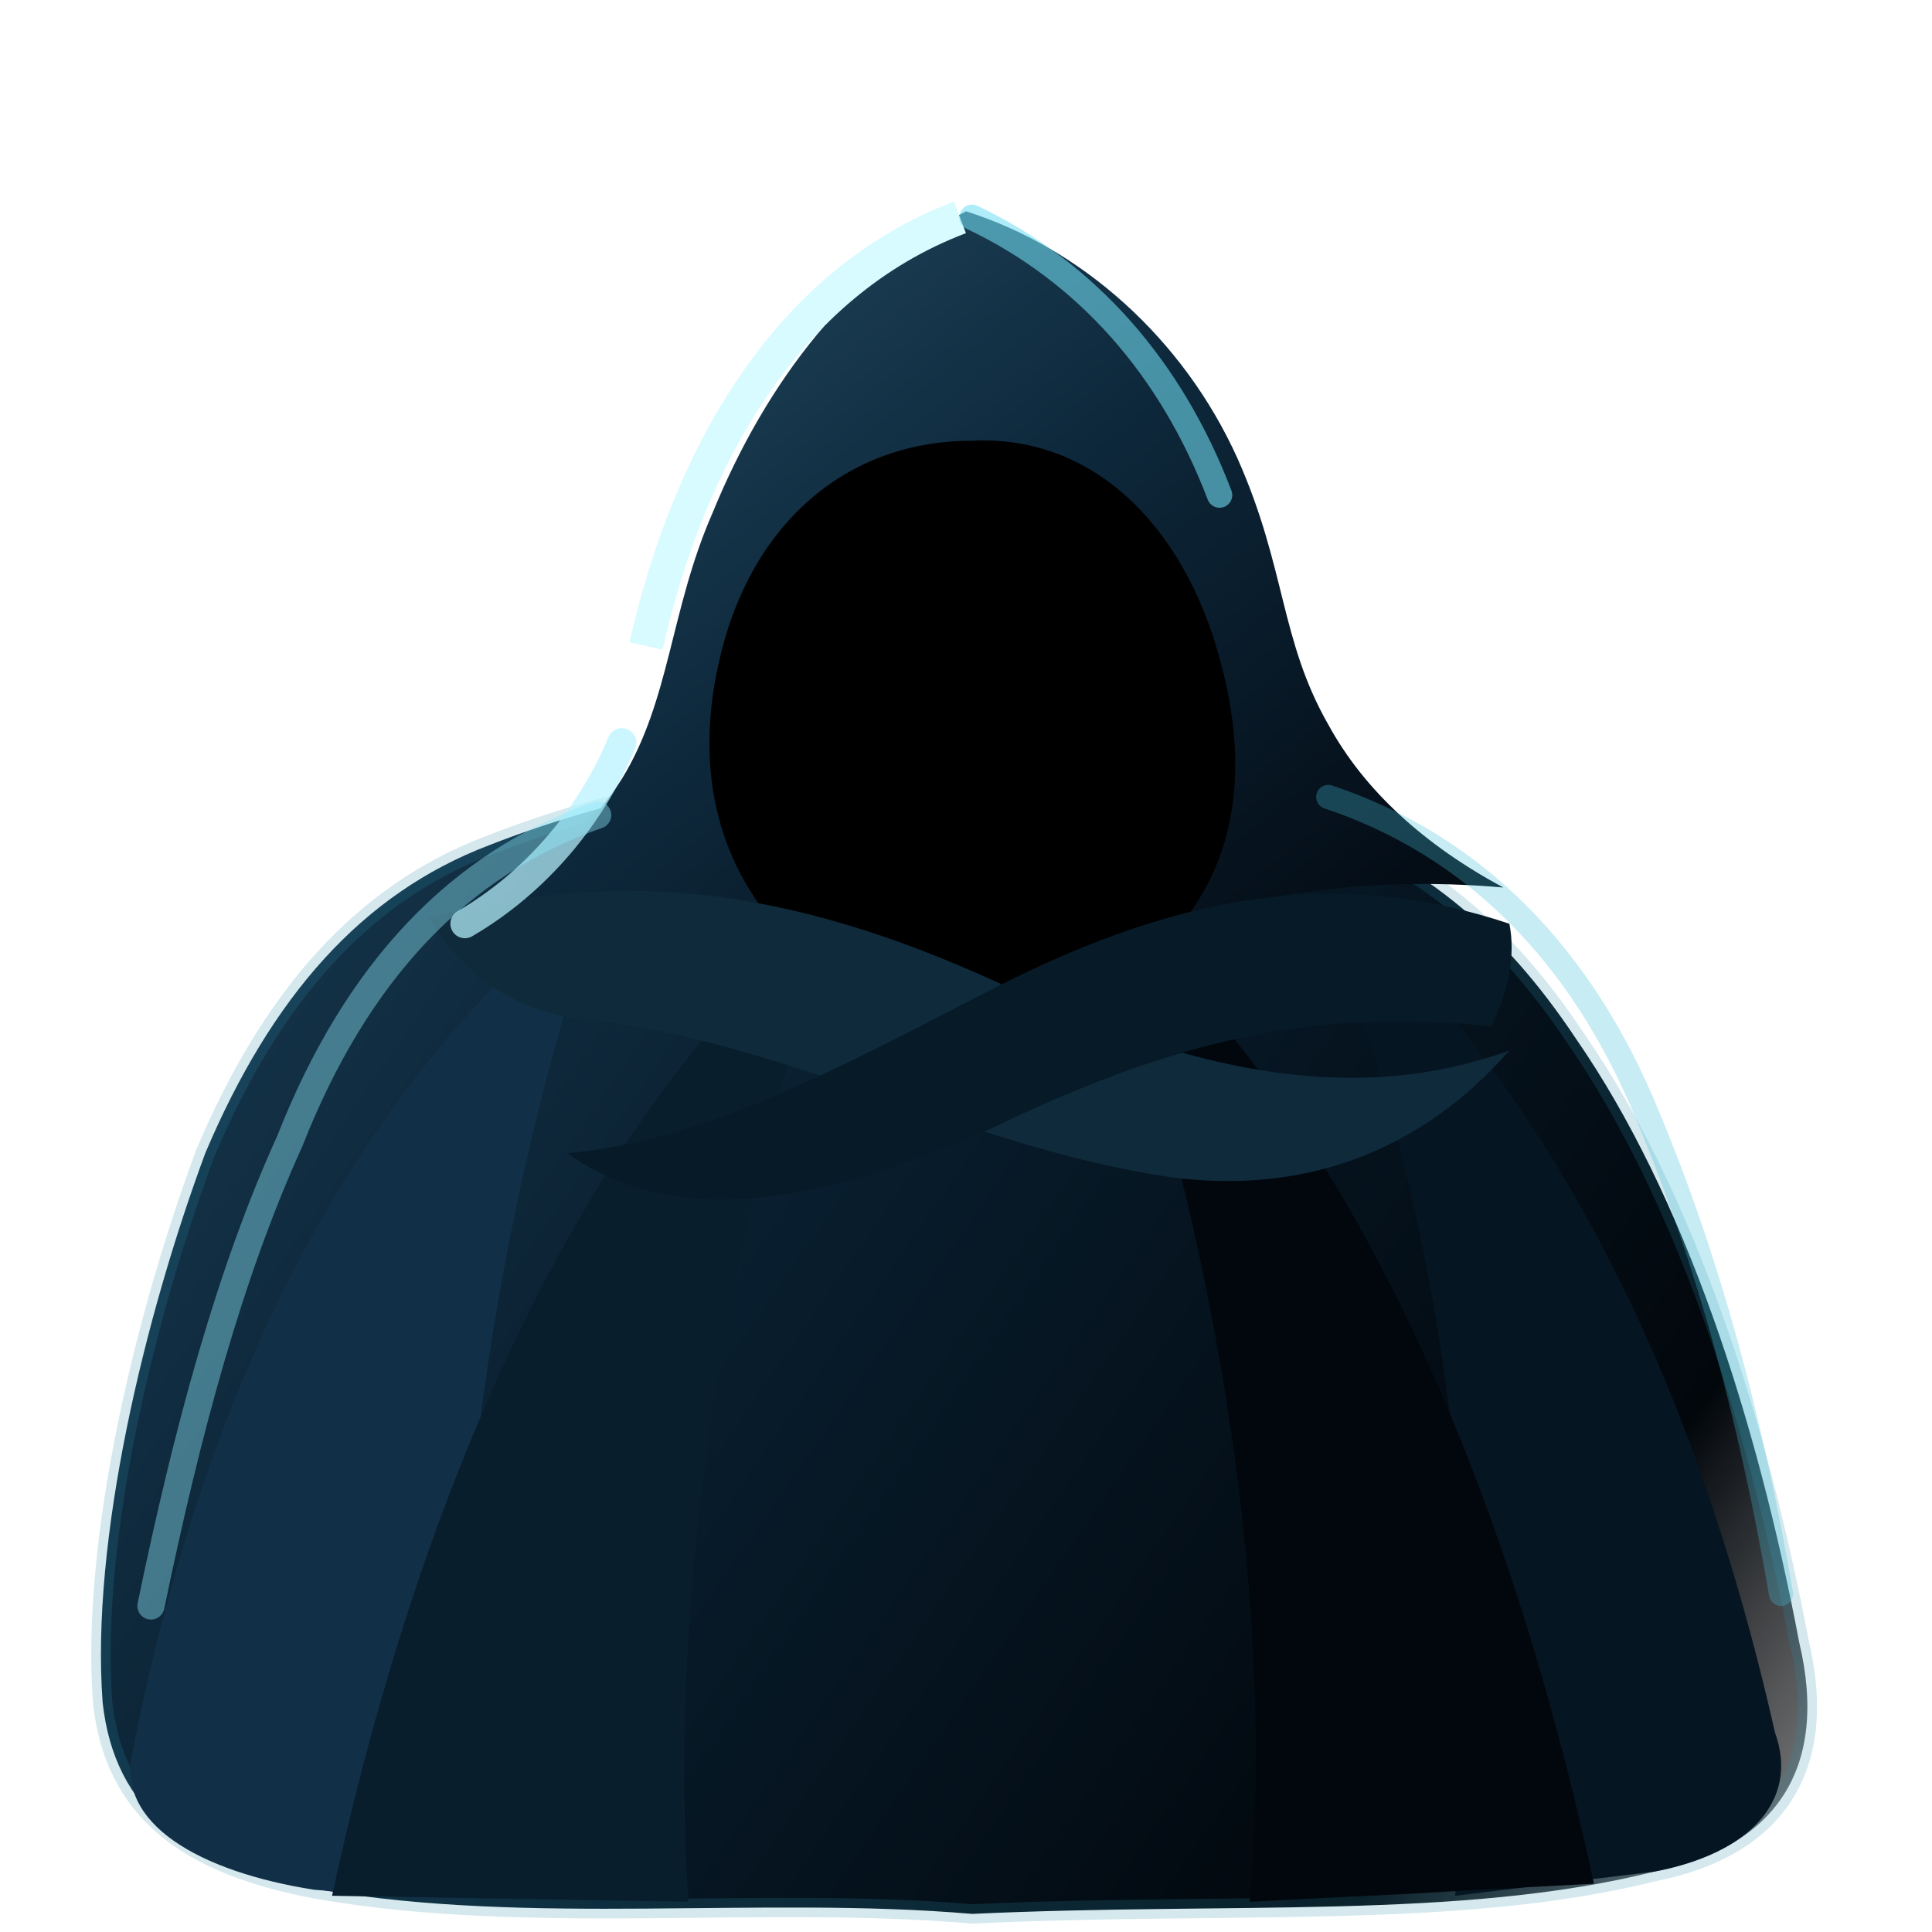
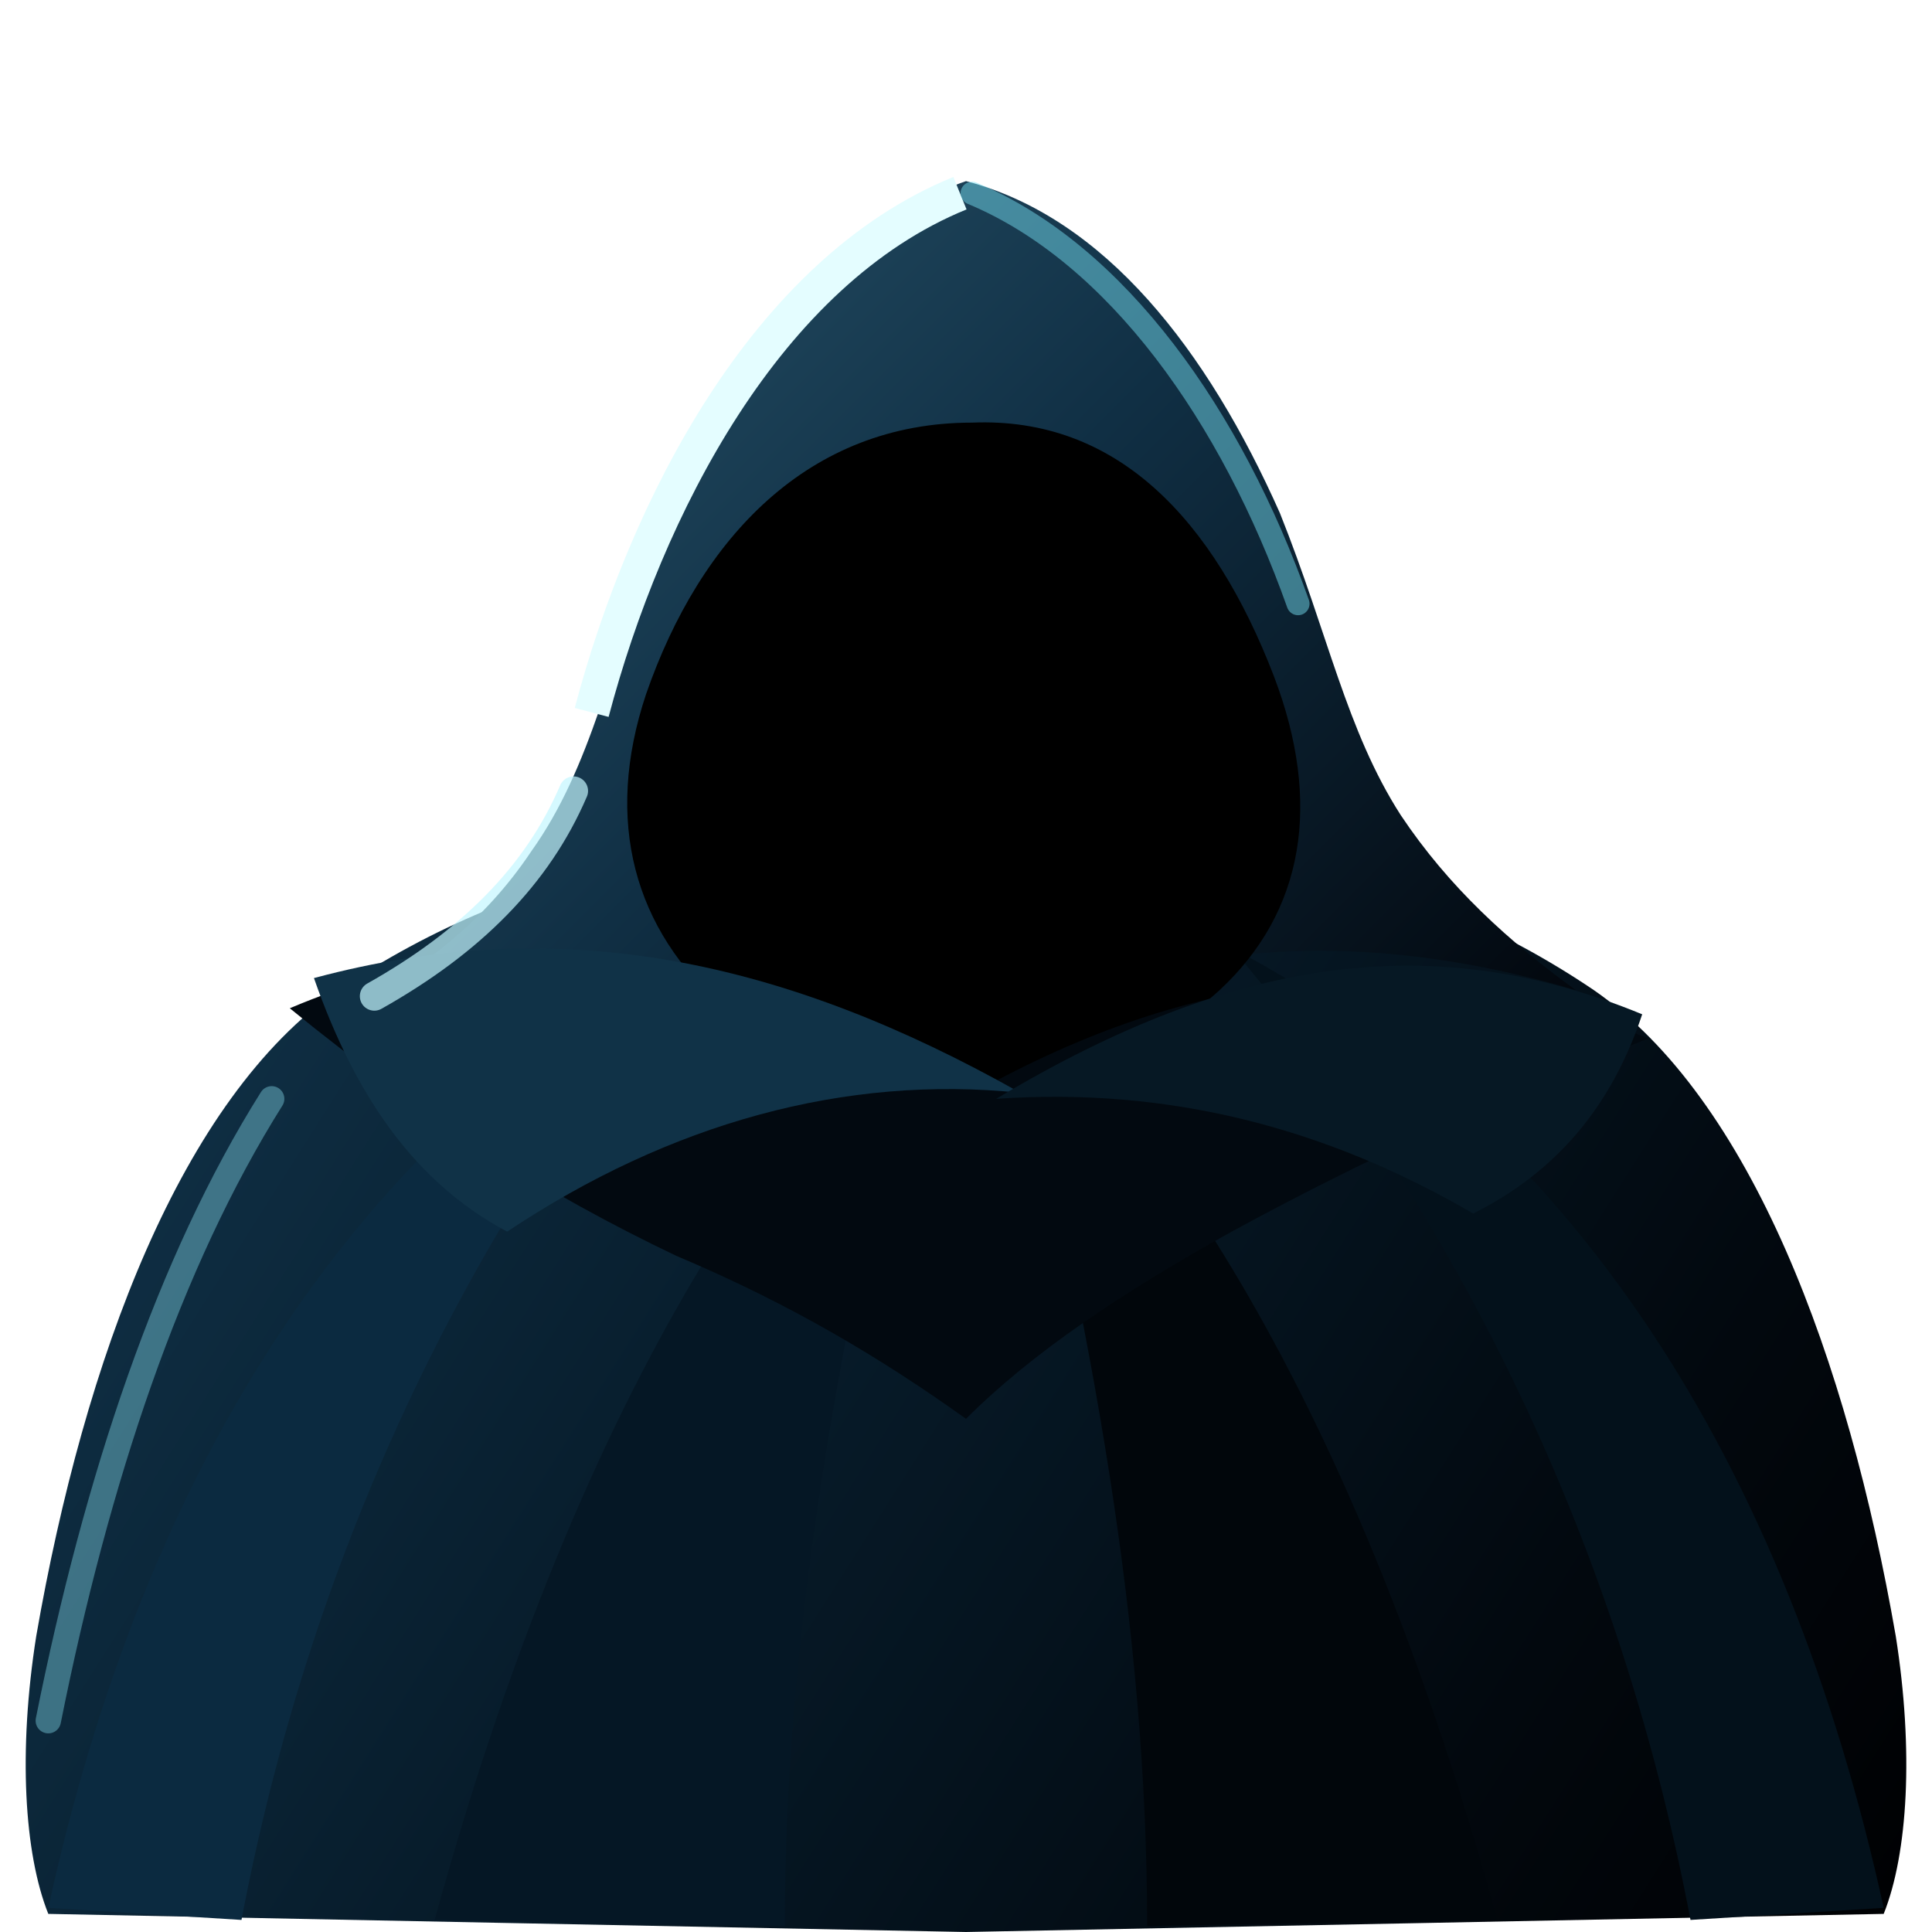
- <svg xmlns="http://www.w3.org/2000/svg" viewBox="0 0 32 32" role="img" focusable="false" aria-labelledby="micro-title micro-description">
+ <svg xmlns="http://www.w3.org/2000/svg" viewBox="0 0 32 32" role="img" focusable="false" aria-labelledby="mt md">
  <defs>
-     <linearGradient id="m-cloak" x1="3" y1="13" x2="29" y2="31" gradientUnits="userSpaceOnUse">
-       <stop stop-color="#17384f" />
-       <stop offset=".4" stop-color="#081d2d" />
-       <stop offset=".84" stop-color="#02070c" />
-       <stop offset="1" stop-color="#000103" stop-opacity=".55" />
+     <linearGradient id="mc" x1="1" y1="13" x2="31" y2="32" gradientUnits="userSpaceOnUse">
+       <stop stop-color="#12364e" />
+       <stop offset=".42" stop-color="#071c2b" />
+       <stop offset=".8" stop-color="#02080e" />
+       <stop offset="1" stop-color="#000103" />
    </linearGradient>
-     <linearGradient id="m-hood" x1="10" y1="3" x2="22" y2="18" gradientUnits="userSpaceOnUse">
-       <stop stop-color="#224960" />
-       <stop offset=".45" stop-color="#0d273a" />
-       <stop offset="1" stop-color="#02070e" />
+     <linearGradient id="mh" x1="8" y1="3" x2="24" y2="19" gradientUnits="userSpaceOnUse">
+       <stop stop-color="#28536a" />
+       <stop offset=".45" stop-color="#102f44" />
+       <stop offset="1" stop-color="#02060c" />
    </linearGradient>
  </defs>
-   <path d="M8.1 14C6 14.8 4.5 16.5 3.4 19.1C2.4 21.8 1.5 25.5 1.7 28.2C1.9 30 3.1 30.9 5.3 31.3C8.8 31.9 12.6 31.4 16.1 31.7C20.4 31.5 24.2 31.8 27.4 31C29.4 30.6 30.3 29.3 29.8 27.2C29.1 23.5 27.9 19.8 26.1 17.2C24.9 15.4 23.5 14.2 21.4 13.5C19.5 12.8 17.9 12.6 16 12.6C13.1 12.6 10.4 13.1 8.1 14Z" fill="url(#m-cloak)" stroke="#2c90aa" stroke-opacity=".2" stroke-width=".32" />
-   <path d="M2.2 29C3.4 22.9 5.9 17.9 10 14.7C8.3 19.7 7.3 25.5 7.7 31.5L5.2 31.3C3.3 31 1.9 30.2 2.2 29Z" fill="#113047" />
-   <path d="M29.4 28.7C28 22.5 25.5 17.7 21.6 14.3C23.8 19.5 24.7 25.5 24.1 31.4L27.4 31C29 30.7 29.8 29.8 29.4 28.7Z" fill="#061522" />
-   <path d="M5.5 31.4C7.2 23.5 10.3 17.8 13.9 15C11.8 21 11.1 26.7 11.4 31.5Z" fill="#091e2d" />
-   <path d="M26.4 31.2C24.7 23.3 21.7 17.8 18.2 14.9C20.3 20.9 21.1 26.8 20.7 31.5Z" fill="#01070c" />
-   <path d="M16 3.5C14.1 4.5 12.7 6.3 11.8 8.5C11.1 10.1 11.1 11.6 10.3 12.9C9.6 14 8.6 14.7 7.6 15.3C9.7 14.8 12 14.9 14 15.8C15.1 16.3 15.7 16.8 16.2 17.4C16.7 16.7 17.4 16.1 18.4 15.7C20.4 14.8 22.6 14.5 24.9 14.7C23.6 14 22.6 13.1 22 12C21.2 10.6 21.3 9.4 20.5 7.6C19.6 5.6 17.9 4.1 16 3.5Z" fill="url(#m-hood)" />
-   <path d="M16.1 7.3C14 7.3 12.4 8.7 11.9 11C11.5 12.8 11.9 14.4 13.1 15.6C14 16.4 15 16.9 16 16.9C17.3 16.9 18.5 16.4 19.4 15.5C20.5 14.3 20.7 12.7 20.2 10.9C19.6 8.7 18.1 7.2 16.1 7.3Z" fill="#000" />
-   <path d="M7.1 15.2C10.5 14.3 13.4 14.8 16.8 16.4C19.9 17.8 22.5 18.3 25 17.4C23.6 19 21.7 19.8 19.4 19.5C16 19 13.2 17.3 9.8 16.9C8.6 16.8 7.7 16.2 7.1 15.2Z" fill="#0f2a3b" />
-   <path d="M25 15.3C22.3 14.4 19.7 14.7 16.4 16.4C13.7 17.8 11.6 18.9 9.4 19.1C11.2 20.4 13.7 19.9 16.4 18.7C19.5 17.2 21.8 16.7 24.7 17C25 16.4 25.1 15.8 25 15.3Z" fill="#071a27" />
-   <path d="M7.7 15.3C8.9 14.6 9.8 13.5 10.3 12.3" fill="none" stroke="#b8f3ff" stroke-opacity=".72" stroke-width=".48" stroke-linecap="round" />
-   <path d="M10.7 10.7C11.4 7.6 13 4.7 15.9 3.6" fill="none" stroke="#d7fbff" stroke-width=".56" stroke-linecap="butt" />
-   <path d="M16.1 3.6C18 4.5 19.4 6.1 20.2 8.2" fill="none" stroke="#72dff3" stroke-opacity=".58" stroke-width=".42" stroke-linecap="round" />
-   <path d="M9.9 13.5C7.6 14.3 5.9 16.1 4.8 18.9C3.8 21.1 3.1 23.7 2.5 26.6" fill="none" stroke="#8ce8f9" stroke-opacity=".42" stroke-width=".45" stroke-linecap="round" />
-   <path d="M22 13.2C24.4 14 26.2 15.8 27.3 18.5C28.3 20.9 29 23.5 29.5 26.4" fill="none" stroke="#46bed8" stroke-opacity=".3" stroke-width=".4" stroke-linecap="round" />
+   <path d="M5.6 16.4C3 18.2 1.4 22.5.6 27.1C.3 29 .4 30.7.8 31.7C5.8 31.8 10.9 31.9 16 32C21.1 31.9 26.2 31.8 31.2 31.7C31.6 30.7 31.7 29 31.4 27.1C30.6 22.5 29 18.2 26.4 16.4C23.3 14.3 19.7 13.7 16 13.9C12.3 13.7 8.7 14.3 5.6 16.4Z" fill="url(#mc)" />
+   <path d="M.8 31.6C2.4 24.3 5.9 18.7 11.6 15.7C7.6 20.4 5.1 26 4 31.8Z" fill="#0b2a40" />
+   <path d="M31.2 31.6C29.6 24.3 26.1 18.7 20.4 15.7C24.4 20.4 26.9 26 28 31.8Z" fill="#03111b" />
+   <path d="M7.2 31.8C9.2 24.5 12.1 19.2 15.3 16.4C13.9 22 13 27 13 31.9Z" fill="#051725" />
+   <path d="M24.8 31.8C22.8 24.5 19.9 19.2 16.7 16.4C18.1 22 19 27 19 31.9Z" fill="#01060b" />
+   <path d="M16 3C13.7 3.8 12 6 10.9 8.9C10.1 11 9.8 12.7 8.8 14.1C8 15.3 7 16 6 16.6C8.7 15.8 11.6 15.7 13.9 16.5C14.9 16.9 15.6 17.4 16.1 18.1C16.6 17.3 17.3 16.7 18.4 16.3C20.7 15.5 23.4 15.6 26.1 16.4C25 15.6 24 14.7 23.2 13.5C22.3 12.1 22 10.5 21.2 8.5C20 5.8 18.3 3.6 16 3Z" fill="url(#mh)" />
+   <path d="M16.1 7C13.4 7 11.6 8.9 10.7 11.5C10 13.6 10.5 15.4 12 16.7C13.1 17.6 14.5 18.1 16 18.1C17.7 18 19.1 17.4 20.2 16.4C21.6 15.1 21.9 13.3 21.1 11.2C20.1 8.6 18.5 6.9 16.1 7Z" fill="#000" />
+   <path d="M4.8 16.7C8.8 15 12.6 15.8 16.5 17.9C20.1 16 23.5 15.7 27.3 17.2C24.8 18.2 22.6 19.2 20.4 20.4C18.6 21.4 17.1 22.4 16 23.5C14.6 22.5 13.1 21.6 11.2 20.8C9.1 19.8 7 18.5 4.8 16.7Z" fill="#020910" />
+   <path d="M5.2 16.2C9.3 15.1 13 15.9 16.9 18.1C14 17.8 11.1 18.6 8.4 20.4C6.9 19.6 5.9 18.2 5.2 16.2Z" fill="#103247" />
+   <path d="M27.2 16.8C23.8 15.4 20.5 15.8 16.5 18.2C19.4 18 22 18.7 24.4 20.1C25.8 19.4 26.7 18.3 27.2 16.8Z" fill="#061824" />
+   <path d="M6.2 16.5C7.8 15.6 8.9 14.5 9.5 13.1" fill="none" stroke="#c3f7ff" stroke-opacity=".7" stroke-width=".48" stroke-linecap="round" />
+   <path d="M9.8 11.8C10.7 8.4 12.7 4.5 15.9 3.2" fill="none" stroke="#e4fdff" stroke-width=".58" stroke-linecap="butt" />
+   <path d="M16.1 3.2C18.5 4.2 20.4 6.9 21.5 10" fill="none" stroke="#75dff1" stroke-opacity=".48" stroke-width=".38" stroke-linecap="round" />
+   <path d="M4.5 18.2C2.8 20.9 1.6 24.5.8 28.5" fill="none" stroke="#8feafa" stroke-opacity=".38" stroke-width=".42" stroke-linecap="round" />
</svg>
